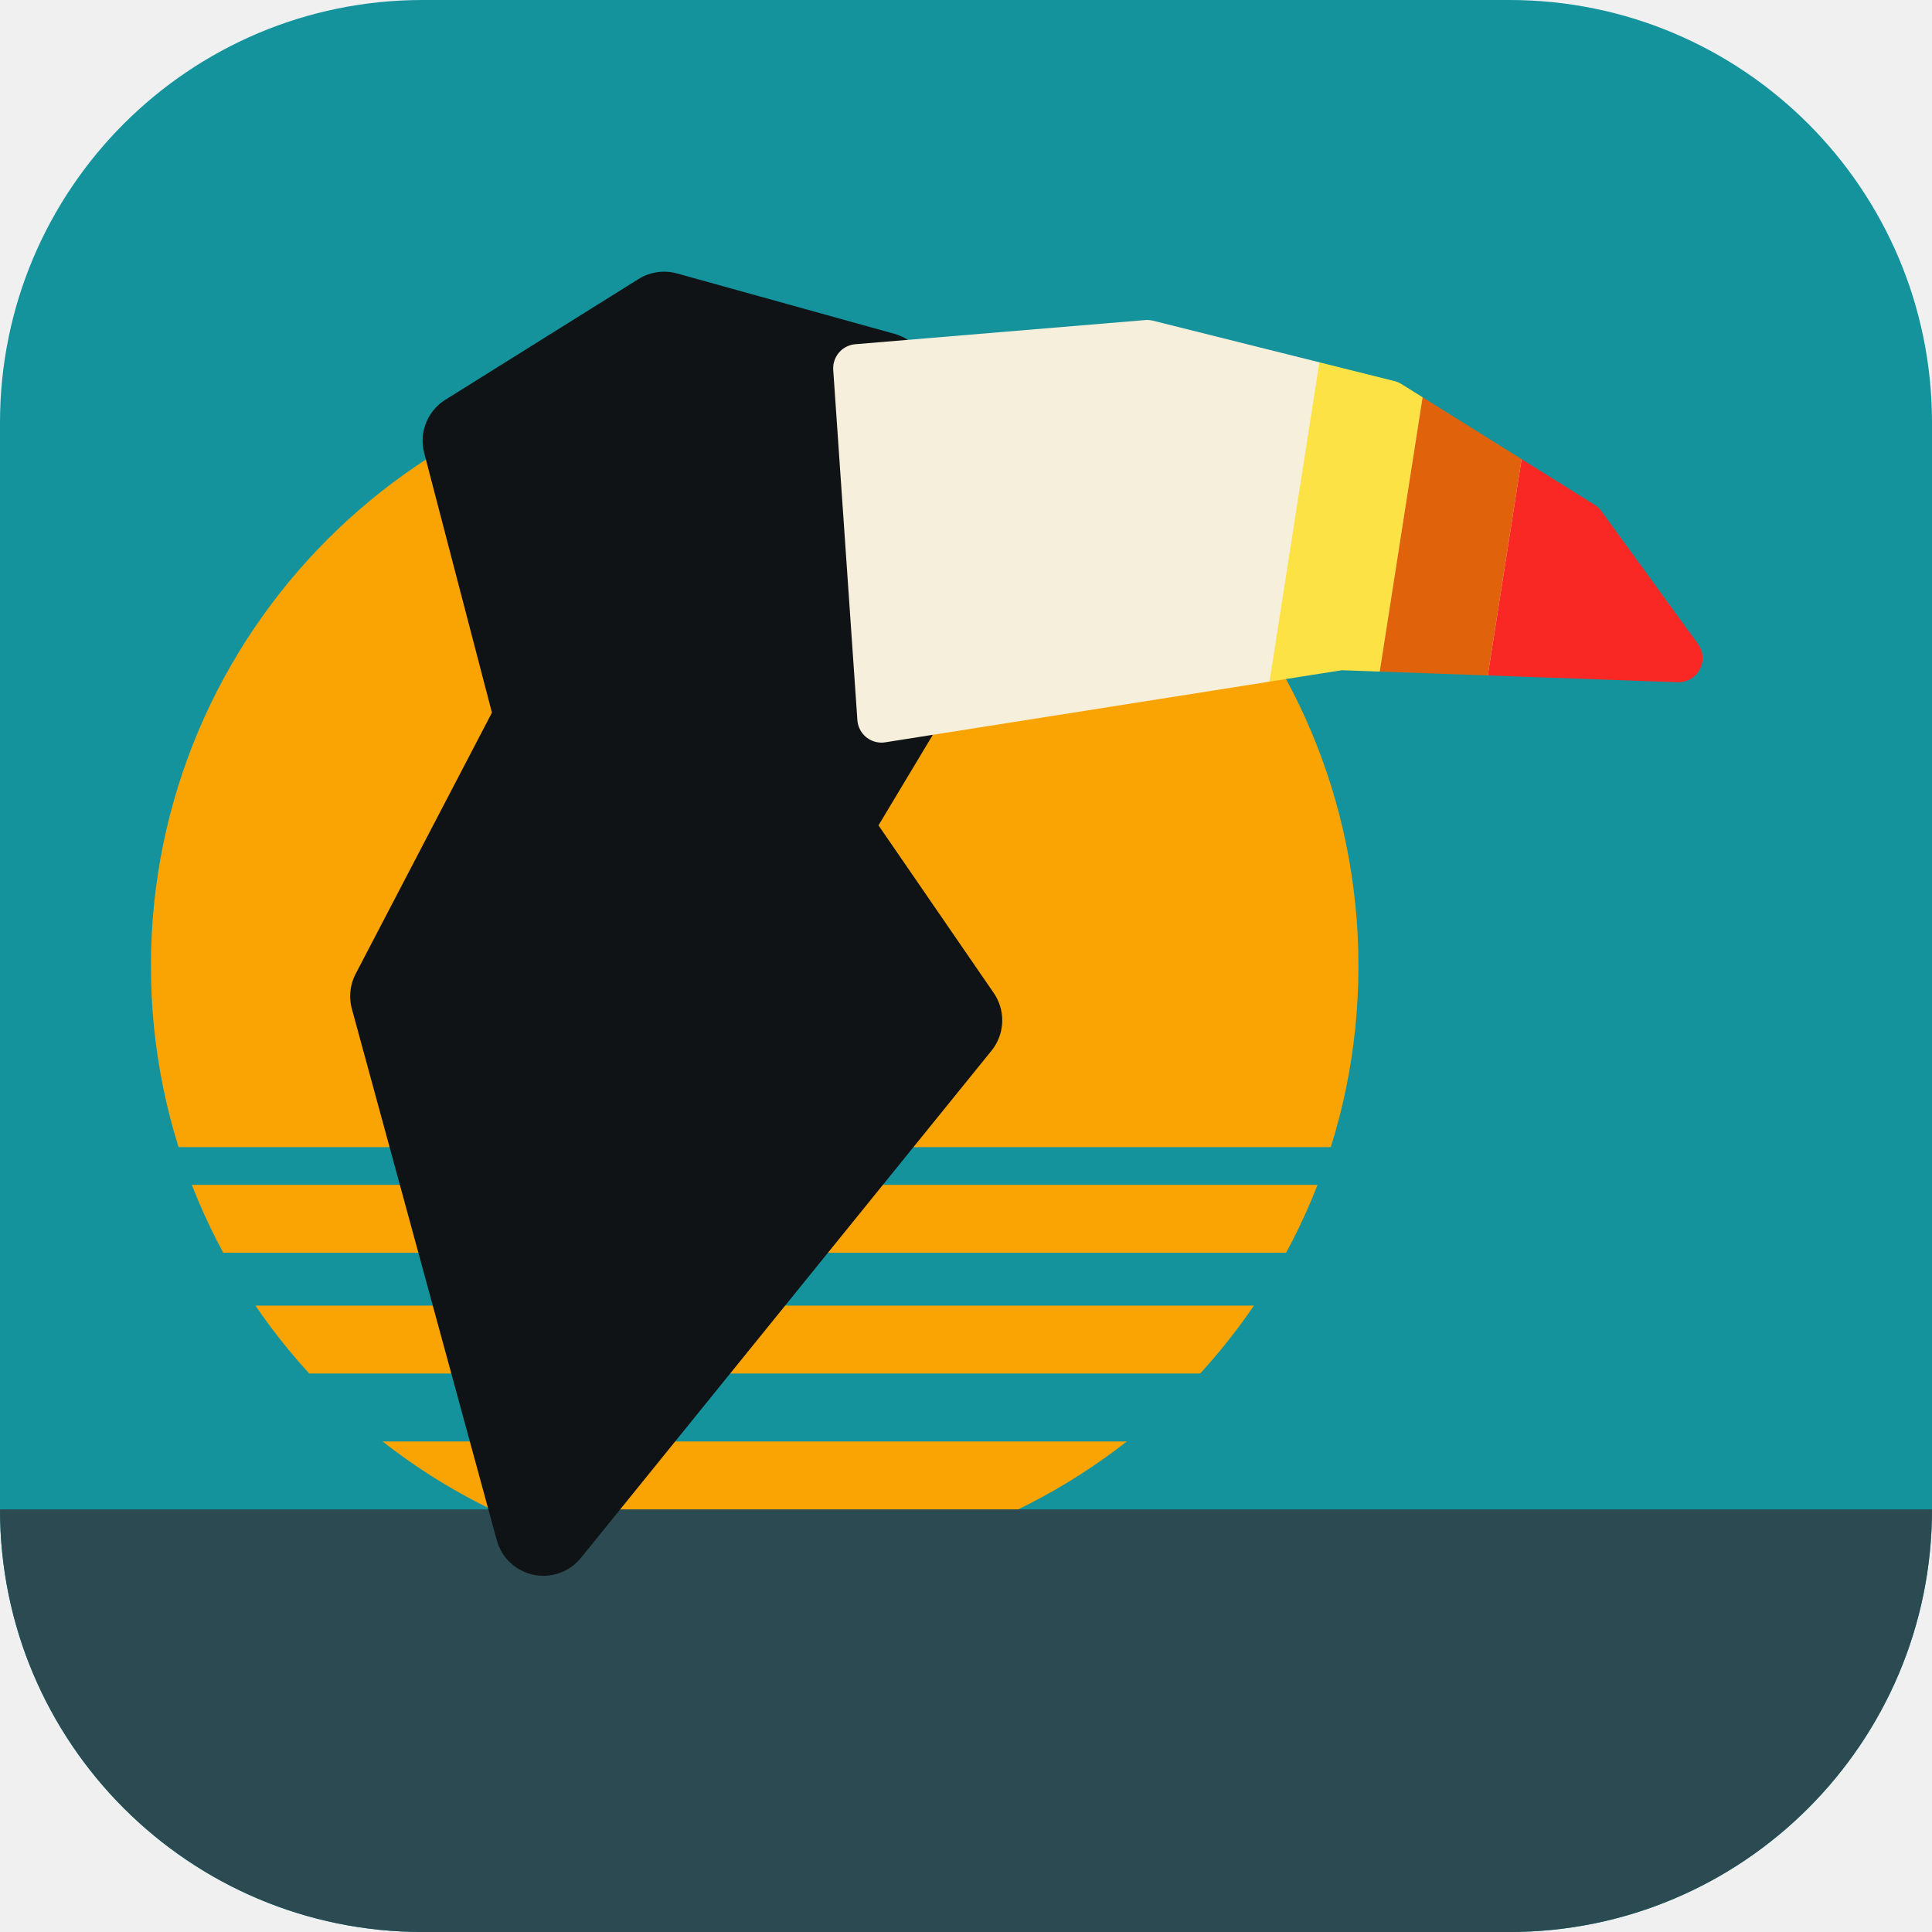
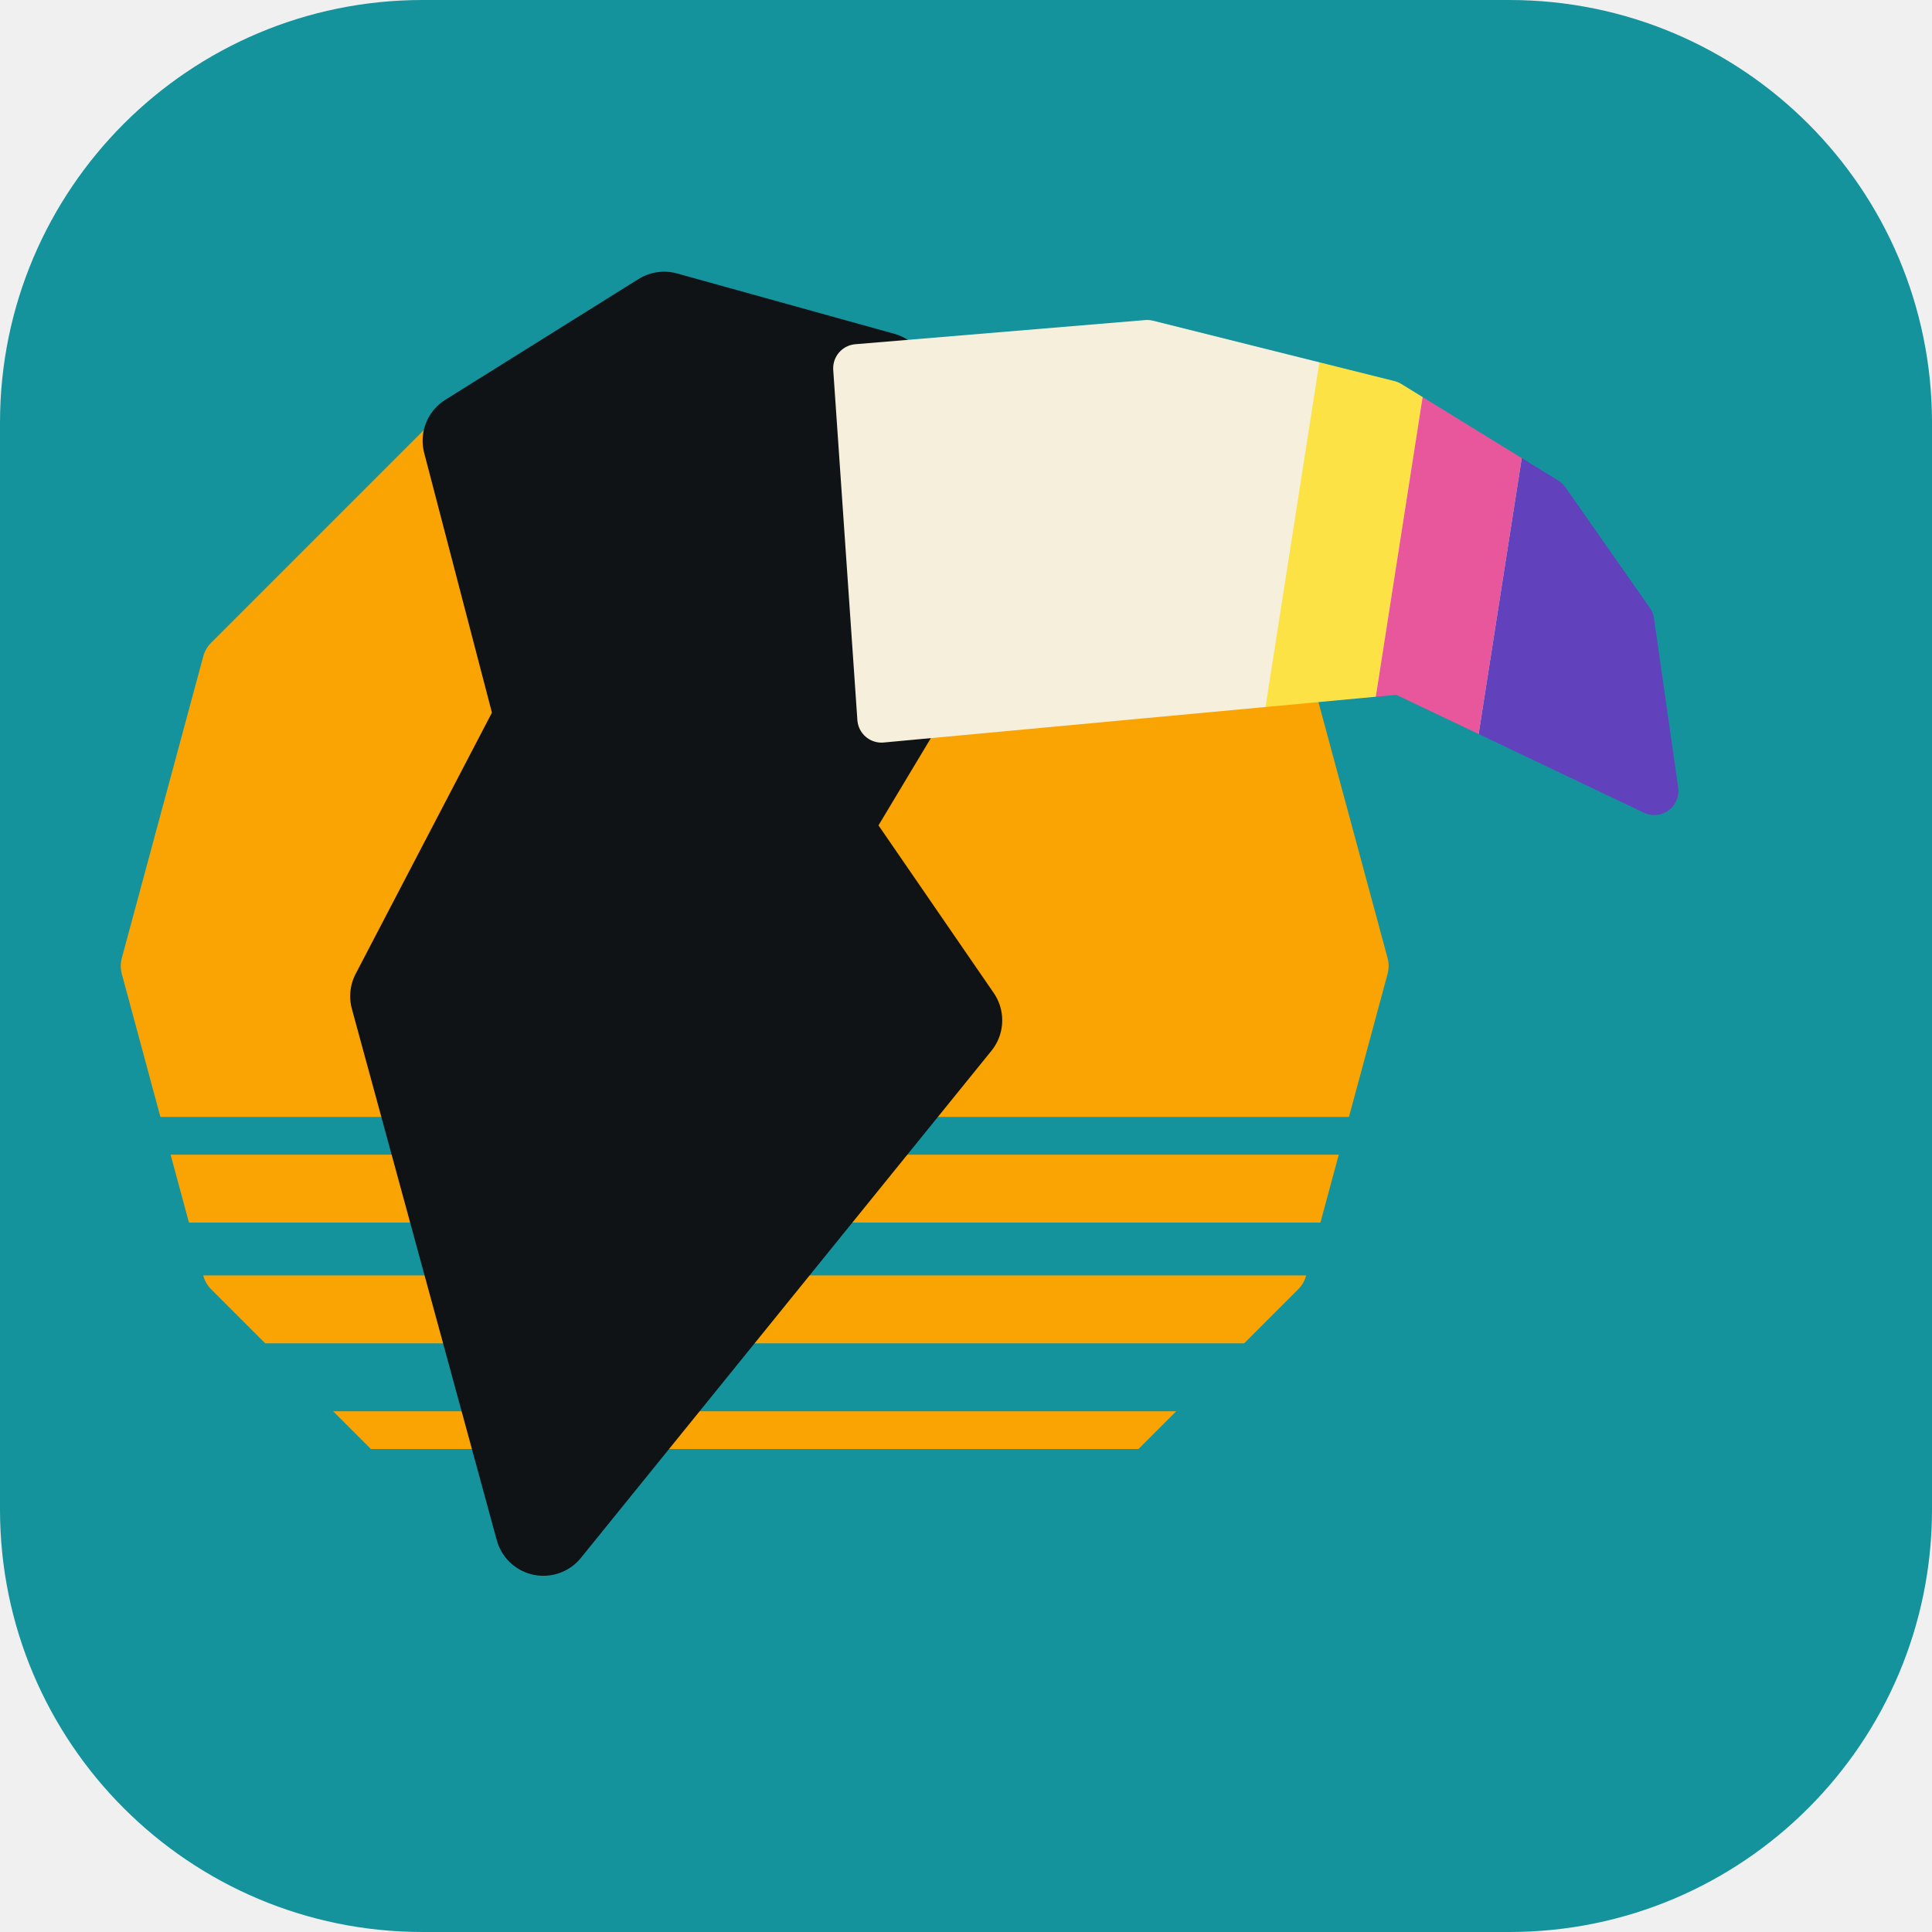
<svg xmlns="http://www.w3.org/2000/svg" viewBox="0 0 128 128" width="512" height="512">
-   <clipPath id="badge">
-     <rect width="128" height="128" rx="28" />
+   <rect width="128" height="128" rx="28" fill="#14939c" />
+   <clipPath id="sky">
+     <rect width="128" height="96" />
  </clipPath>
-   <g clip-path="url(#badge)">
-     <rect width="128" height="128" fill="#14939c" />
-     <circle cx="50" cy="64" r="40" fill="#faa404" />
-     <rect x="0" y="76" width="128" height="2.5" fill="#14939c" />
-     <rect x="0" y="83" width="128" height="3.5" fill="#14939c" />
-     <rect x="0" y="91" width="128" height="4.5" fill="#14939c" />
-     <rect x="0" y="100" width="128" height="28" fill="#2c4a51" />
+   <g clip-path="url(#sky)">
+     <polygon points="50.0,24.0 70.0,29.4 84.6,44.0 90.0,64.0 84.6,84.0 70.0,98.6 50.0,104.0 30.0,98.6 15.4,84.0 10.0,64.0 15.4,44.0 30.0,29.4" fill="#faa404" stroke="#faa404" stroke-width="4" stroke-linejoin="round" />
+     <rect x="0" y="74" width="128" height="2.5" fill="#14939c" />
+     <rect x="0" y="81" width="128" height="3.5" fill="#14939c" />
+     <rect x="0" y="89" width="128" height="4.5" fill="#14939c" />
  </g>
  <g transform="translate(12 10) scale(0.8)">
    <defs>
      <mask id="beak" maskUnits="userSpaceOnUse" x="0" y="0" width="128" height="128">
-         <polygon points="56,18 80,16 100,21 116,31 124,42 96,41 58,47" fill="#fff" stroke="#fff" stroke-width="4" stroke-linejoin="round" />
+         <polygon points="56,18 80,16 100,21 113,29 120,39 122,53 101,43 58,47" fill="#fff" stroke="#fff" stroke-width="4" stroke-linejoin="round" />
      </mask>
    </defs>
    <polygon points="40,14 58,19 59,46 53,56 64,72 30,114 18,70 30,47 24,24" fill="#101316" stroke="#101316" stroke-width="8" stroke-linejoin="round" />
    <g mask="url(#beak)">
      <rect x="40" y="0" width="90" height="64" fill="#f6efdc" />
      <polygon points="97,0 106,0 96,64 87,64" fill="#fde246" />
-       <polygon points="106,0 115,0 105,64 96,64" fill="#e0620b" />
-       <polygon points="115,0 135,0 125,64 105,64" fill="#f92824" />
+       <polygon points="106,0 115,0 105,64 96,64" fill="#e8579b" />
+       <polygon points="115,0 135,0 125,64 105,64" fill="#6241bd" />
    </g>
  </g>
</svg>
